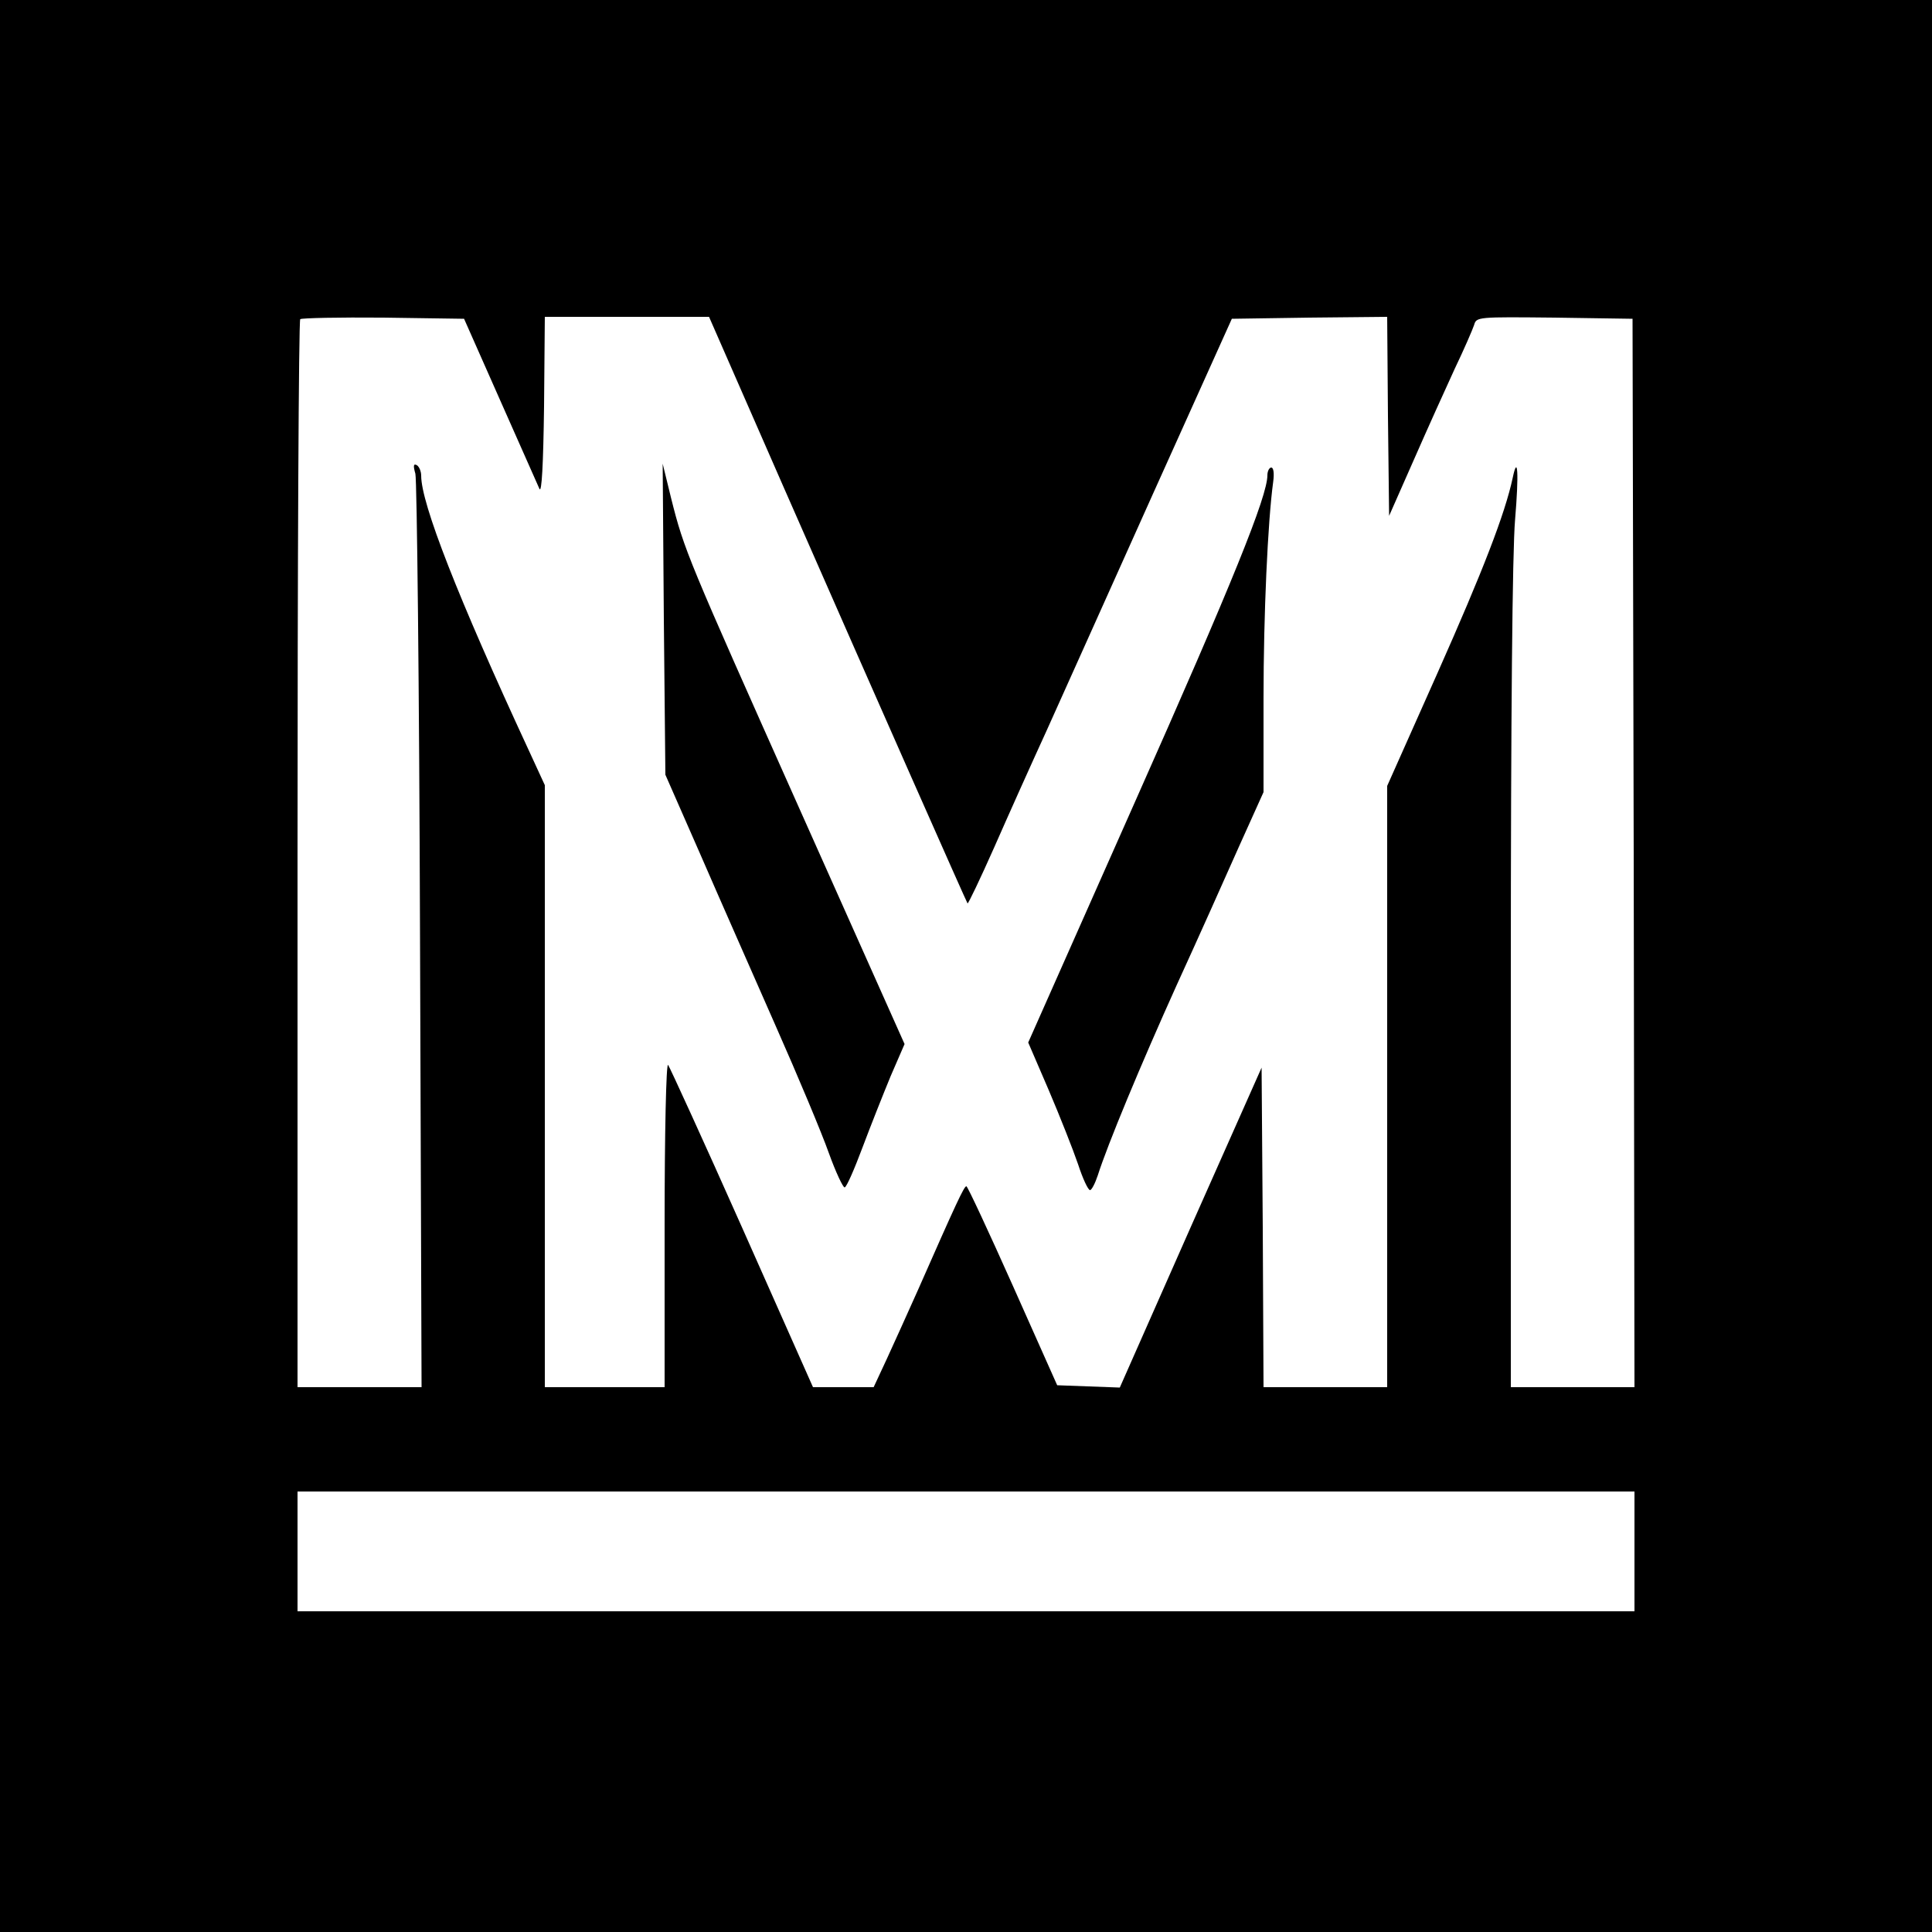
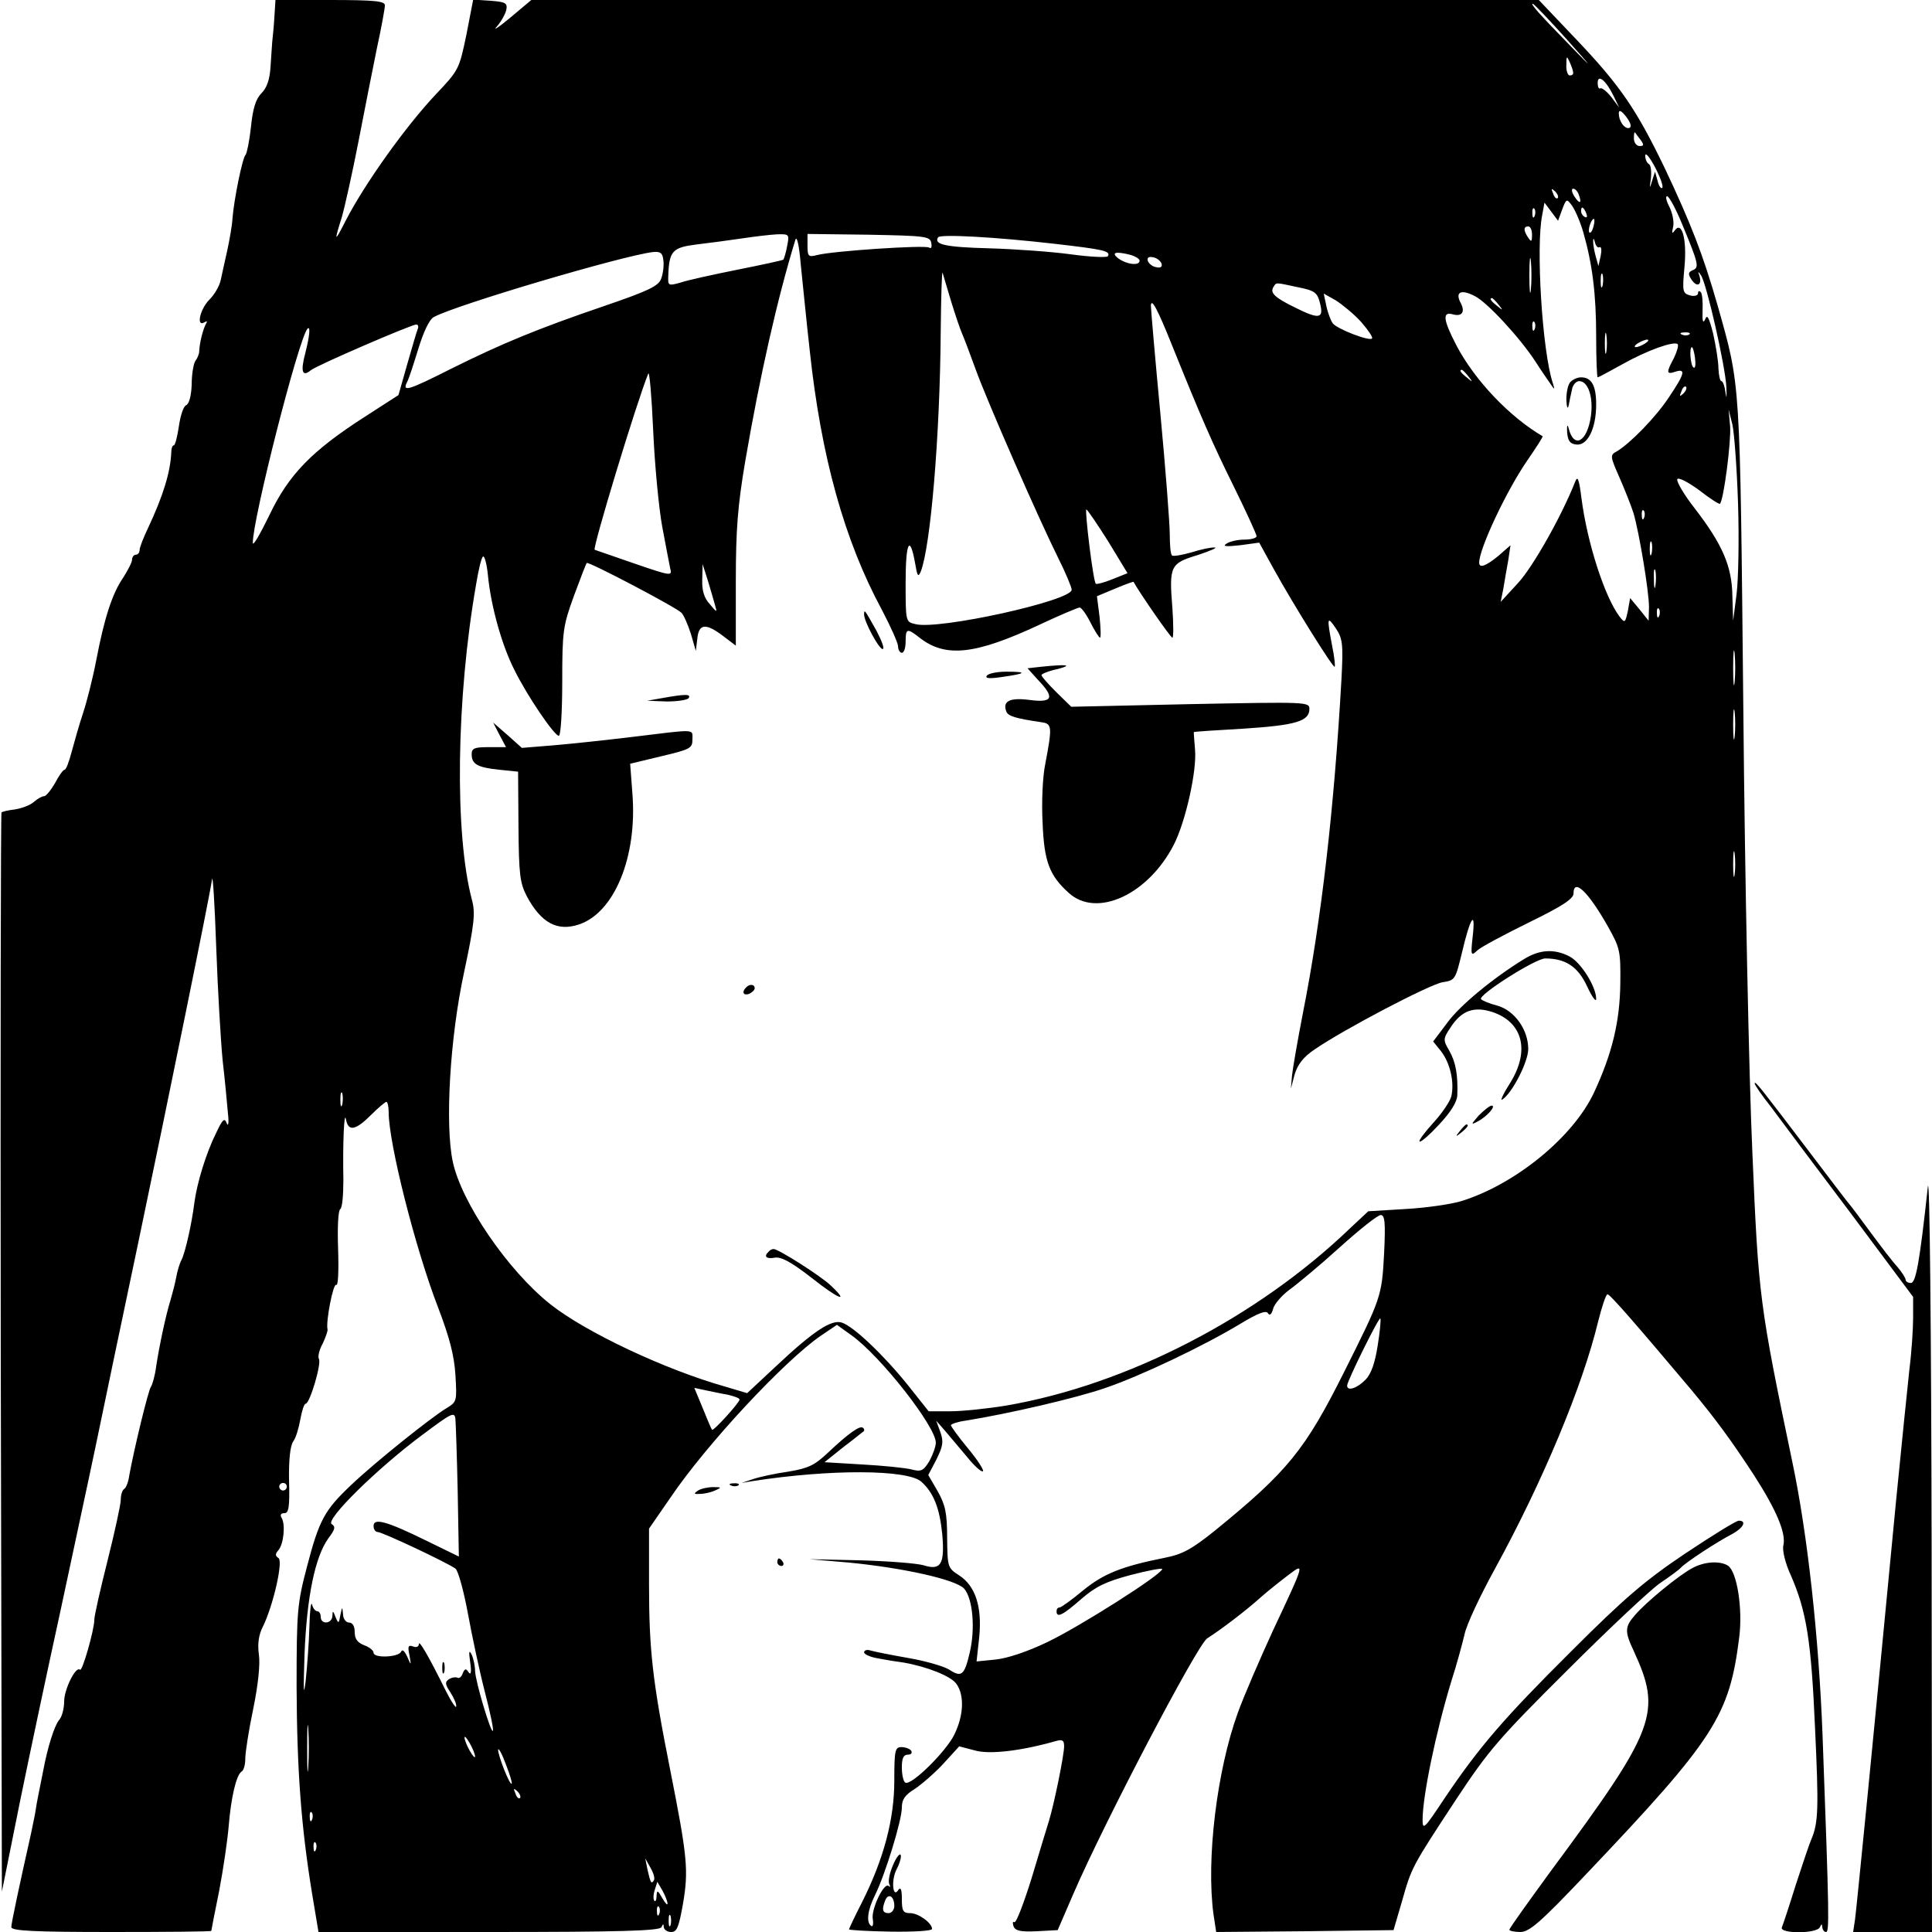
- <svg xmlns="http://www.w3.org/2000/svg" version="1.0" width="500pt" height="500pt" viewBox="0 0 500 500" preserveAspectRatio="xMidYMid meet">
-   <g transform="translate(0,500) scale(0.1,-0.1)" fill="#000000" stroke="none">
-     <path d="M0 2500 l0 -2500 2500 0 2500 0 0 2500 0 2500 -2500 0 -2500 0 0 -2500z m1294 1465 c51 -115 97 -219 102 -230 6 -13 10 63 12 213 l2 232 213 0 212 0 194 -443 c248 -565 472 -1071 475 -1075 2 -1 33 64 69 145 36 82 97 218 136 303 38 85 162 360 274 610 l205 455 201 3 201 2 2 -257 3 -258 64 145 c35 80 83 186 106 236 24 50 46 101 50 113 6 21 9 21 208 19 l202 -3 3 -1382 2 -1383 -160 0 -160 0 0 1059 c0 675 4 1106 11 1186 10 120 7 171 -6 109 -20 -94 -78 -243 -194 -504 l-131 -294 0 -778 0 -778 -160 0 -160 0 -2 414 -3 413 -184 -414 -183 -414 -81 3 -81 3 -115 258 c-63 141 -117 257 -120 257 -6 0 -26 -43 -126 -270 -26 -58 -62 -138 -80 -177 l-34 -73 -78 0 -79 0 -183 412 c-101 227 -188 417 -192 422 -5 6 -9 -178 -9 -412 l0 -422 -155 0 -155 0 0 779 0 779 -41 89 c-185 399 -279 640 -279 712 0 11 -5 23 -11 27 -9 5 -10 -1 -4 -22 4 -16 10 -554 12 -1196 l4 -1168 -160 0 -161 0 0 1378 c0 758 3 1382 7 1386 4 3 101 5 215 4 l209 -3 93 -210z m2936 -2980 l0 -155 -1730 0 -1730 0 0 155 0 155 1730 0 1730 0 0 -155z" />
-     <path d="M1718 3397 l4 -402 90 -205 c49 -113 137 -312 195 -444 58 -131 120 -279 138 -330 18 -50 37 -90 41 -89 5 1 25 47 46 103 21 56 54 139 73 185 l36 83 -272 609 c-291 652 -298 668 -332 803 l-22 90 3 -403z" />
-     <path d="M3280 3770 c0 -54 -90 -277 -343 -846 l-276 -622 53 -123 c29 -68 63 -154 76 -192 12 -37 26 -67 31 -67 4 0 13 17 20 38 25 79 111 286 204 492 54 118 126 279 161 358 l64 142 0 243 c0 217 11 458 25 560 3 22 1 37 -5 37 -5 0 -10 -9 -10 -20z" />
+ <svg xmlns="http://www.w3.org/2000/svg" version="1.0" width="512pt" height="512pt" viewBox="0 0 512 512" preserveAspectRatio="xMidYMid meet">
+   <g transform="translate(0,512) scale(0.1,-0.1)" fill="#000000" stroke="none">
+     <path d="M728 5088 c-1 -18 -3 -46 -5 -63 -2 -16 -4 -53 -6 -81 -2 -35 -10 -57 -24 -71 -15 -15 -23 -40 -28 -90 -4 -37 -11 -70 -14 -73 -8 -6 -31 -118 -35 -170 -1 -19 -8 -57 -14 -85 -6 -27 -14 -62 -17 -77 -3 -15 -16 -38 -30 -52 -25 -25 -36 -74 -13 -60 7 4 8 3 4 -4 -8 -14 -17 -50 -18 -72 0 -8 -5 -20 -10 -26 -5 -7 -10 -35 -10 -63 -1 -30 -7 -52 -15 -55 -7 -3 -15 -28 -19 -56 -4 -27 -10 -50 -13 -50 -4 0 -7 -8 -7 -17 -2 -54 -22 -118 -62 -203 -12 -25 -22 -51 -22 -57 0 -7 -4 -13 -10 -13 -5 0 -10 -6 -10 -13 0 -7 -11 -28 -23 -47 -30 -43 -51 -110 -72 -220 -9 -47 -25 -110 -35 -140 -10 -30 -23 -76 -30 -102 -7 -27 -15 -48 -19 -48 -4 0 -15 -16 -25 -35 -11 -19 -24 -35 -29 -35 -6 0 -18 -7 -27 -15 -10 -9 -32 -17 -50 -20 -18 -2 -34 -6 -36 -8 -2 -2 -3 -646 -2 -1432 l3 -1428 48 239 c27 132 75 358 107 504 31 146 74 344 94 440 20 96 70 337 112 535 78 372 190 921 196 965 2 14 7 -67 11 -180 4 -113 12 -248 17 -300 6 -52 12 -115 14 -140 3 -25 1 -37 -3 -27 -6 16 -11 11 -28 -25 -27 -54 -51 -133 -58 -186 -7 -56 -24 -131 -34 -151 -5 -9 -11 -29 -14 -46 -3 -16 -10 -43 -15 -60 -12 -38 -29 -117 -38 -175 -3 -25 -10 -49 -14 -55 -7 -9 -45 -166 -58 -238 -2 -15 -8 -30 -13 -33 -5 -3 -9 -16 -9 -29 0 -12 -16 -85 -35 -161 -19 -75 -35 -146 -35 -156 0 -27 -32 -139 -38 -133 -11 11 -42 -52 -42 -84 0 -19 -6 -42 -14 -50 -12 -15 -30 -72 -41 -131 -3 -14 -8 -41 -12 -60 -4 -19 -8 -42 -9 -50 -1 -8 -7 -35 -12 -60 -30 -134 -52 -236 -52 -247 0 -10 60 -13 265 -13 146 0 265 1 265 3 0 1 9 49 21 107 11 58 22 134 25 170 6 75 20 136 34 145 6 3 10 19 10 34 0 16 9 75 21 132 13 63 19 119 15 145 -4 29 0 53 11 74 27 55 54 173 41 181 -9 6 -9 11 0 21 14 17 19 69 8 86 -4 7 -2 12 8 12 11 0 14 16 12 86 -1 55 3 92 11 104 7 9 15 36 19 59 4 22 10 41 14 41 11 0 43 108 35 119 -3 6 1 24 10 40 8 17 14 34 13 38 -5 20 15 123 23 118 5 -4 7 35 5 95 -2 57 0 103 6 106 5 3 8 38 8 77 -2 96 2 188 7 160 6 -32 25 -29 66 12 19 19 38 35 41 35 3 0 6 -12 6 -27 0 -83 71 -363 131 -518 31 -81 43 -129 46 -180 4 -68 4 -70 -24 -87 -40 -24 -189 -143 -252 -203 -71 -67 -85 -93 -117 -215 -26 -99 -28 -117 -28 -320 1 -222 12 -370 41 -548 l17 -102 452 0 c347 0 454 3 457 13 4 9 6 9 6 0 1 -7 9 -13 20 -13 15 0 20 13 31 75 15 88 12 123 -34 355 -47 236 -56 318 -56 492 l0 147 58 84 c95 140 300 360 397 427 l43 29 39 -28 c78 -56 223 -242 223 -284 0 -11 -8 -32 -17 -49 -16 -26 -22 -29 -48 -22 -16 4 -75 10 -130 13 l-100 6 50 40 c28 21 52 41 54 42 2 2 2 6 -2 9 -7 8 -39 -15 -92 -65 -36 -34 -52 -42 -106 -51 -35 -5 -77 -14 -94 -20 l-30 -10 30 5 c206 32 411 31 447 -2 32 -29 48 -69 55 -138 7 -80 -3 -98 -50 -83 -18 5 -93 11 -167 13 l-135 3 105 -9 c144 -14 283 -45 305 -69 23 -26 30 -106 15 -169 -14 -61 -22 -67 -54 -46 -14 9 -62 23 -108 31 -46 8 -91 17 -101 20 -9 3 -17 1 -17 -5 0 -5 17 -13 38 -16 20 -4 51 -9 67 -11 62 -11 126 -36 140 -57 21 -30 19 -83 -6 -134 -22 -45 -115 -137 -130 -127 -5 3 -9 21 -9 40 0 24 4 34 16 34 8 0 12 4 9 10 -3 5 -15 10 -26 10 -17 0 -19 -8 -19 -89 0 -102 -28 -208 -86 -323 -19 -37 -34 -69 -34 -71 0 -2 50 -5 110 -6 61 -1 110 2 110 7 0 16 -36 42 -58 42 -19 0 -22 6 -22 38 0 24 -3 32 -9 24 -15 -25 -20 25 -5 54 8 15 13 32 11 38 -2 6 -12 -6 -21 -28 -9 -21 -13 -43 -9 -50 3 -6 3 -8 -2 -4 -12 11 -47 -62 -42 -88 2 -13 0 -21 -4 -18 -14 9 -10 42 10 82 26 52 71 197 71 232 0 21 8 33 34 49 18 12 53 42 76 67 l42 46 42 -11 c39 -11 123 -1 214 25 18 5 22 2 22 -14 0 -23 -26 -151 -40 -197 -5 -16 -26 -85 -46 -152 -21 -67 -41 -120 -46 -117 -4 3 -5 -2 -2 -11 5 -12 19 -15 62 -13 l55 3 41 95 c83 192 329 661 355 678 39 25 102 73 141 108 19 17 52 43 73 59 45 34 47 38 -39 -145 -34 -74 -77 -173 -94 -220 -55 -152 -84 -388 -64 -534 l7 -46 235 2 235 3 22 75 c26 92 26 92 143 270 87 132 115 164 297 345 110 110 221 214 245 230 25 17 50 35 55 41 13 14 97 69 136 89 29 16 39 35 17 35 -7 0 -70 -39 -142 -87 -106 -71 -162 -119 -301 -258 -179 -178 -245 -254 -339 -394 -51 -77 -56 -82 -56 -54 0 63 35 232 76 367 14 43 29 99 35 124 5 26 42 104 81 175 127 232 232 484 273 654 10 40 21 73 25 73 7 0 77 -81 222 -253 65 -78 108 -137 166 -226 60 -93 86 -155 78 -187 -3 -12 5 -47 20 -79 41 -94 54 -172 64 -404 10 -213 9 -252 -10 -296 -5 -11 -23 -65 -41 -120 -17 -55 -34 -106 -37 -113 -6 -17 94 -17 101 1 4 9 6 9 6 0 1 -7 5 -13 10 -13 9 0 9 34 -9 520 -10 264 -40 535 -80 725 -87 417 -90 439 -106 820 -9 198 -20 727 -24 1175 -9 884 -7 853 -68 1070 -39 136 -71 218 -141 366 -75 155 -117 217 -236 342 l-97 102 -1335 0 -1335 0 -56 -47 c-31 -26 -47 -36 -35 -23 12 14 23 34 25 45 3 17 -3 20 -42 23 l-46 3 -18 -93 c-19 -91 -20 -94 -81 -158 -80 -85 -188 -236 -239 -335 -30 -59 -31 -57 -10 10 8 28 28 118 44 200 16 83 38 194 49 248 12 55 21 105 21 113 0 11 -27 14 -145 14 l-145 0 -2 -32z m3422 -70 c74 -83 75 -85 14 -22 -84 86 -109 114 -102 114 3 0 43 -42 88 -92z m19 -90 c1 -5 -3 -8 -9 -8 -5 0 -10 12 -9 28 0 24 1 25 9 7 5 -11 9 -23 9 -27z m107 -62 l15 -31 -21 28 c-12 15 -25 25 -29 23 -4 -3 -7 4 -7 14 0 25 22 7 42 -34z m42 -85 c-12 -4 -28 17 -28 39 0 10 7 7 20 -10 11 -15 15 -26 8 -29z m30 -32 c9 -13 9 -16 -3 -16 -8 0 -15 9 -15 20 0 11 1 18 3 16 1 -2 8 -11 15 -20z m57 -127 c-3 -3 -9 5 -12 18 l-7 25 -8 -25 c-6 -21 -7 -20 -3 7 2 18 0 35 -5 38 -6 3 -10 14 -10 23 1 9 12 -5 26 -31 14 -27 23 -52 19 -55z m-277 -27 c-3 -3 -9 2 -12 12 -6 14 -5 15 5 6 7 -7 10 -15 7 -18z m56 9 c9 -24 2 -26 -12 -4 -7 11 -8 20 -3 20 5 0 12 -7 15 -16z m273 -76 c44 -106 47 -117 29 -124 -12 -5 -13 -10 -4 -24 14 -22 29 -17 22 8 -5 14 -4 14 4 2 15 -23 64 -239 67 -295 1 -27 1 -35 -2 -17 -2 17 -7 32 -11 32 -4 0 -7 15 -8 34 0 19 -7 60 -14 92 -11 43 -16 52 -21 38 -6 -13 -8 -5 -7 23 1 23 -1 46 -5 49 -4 4 -7 3 -7 -3 0 -6 -9 -9 -21 -6 -20 6 -21 10 -15 75 7 74 -7 124 -26 97 -7 -10 -8 -7 -4 10 3 13 -2 37 -10 53 -8 15 -11 28 -6 28 5 0 23 -33 39 -72z m-261 -24 c24 -84 34 -163 34 -276 0 -60 2 -108 4 -108 2 0 32 16 66 35 64 36 136 62 146 53 3 -4 -2 -20 -10 -37 -21 -39 -20 -44 4 -36 28 9 25 -5 -16 -66 -35 -54 -104 -124 -139 -145 -19 -10 -18 -13 7 -70 14 -32 31 -75 37 -94 15 -51 41 -207 41 -249 l-1 -36 -24 30 -25 30 -6 -34 c-7 -32 -8 -33 -22 -15 -40 53 -86 197 -101 314 -6 48 -10 60 -16 45 -36 -92 -113 -228 -152 -270 l-46 -50 7 35 c3 19 9 53 13 75 l6 40 -32 -28 c-33 -27 -51 -34 -51 -18 0 37 72 190 127 270 24 35 43 64 41 65 -87 51 -179 147 -228 240 -36 69 -38 91 -10 83 25 -7 34 7 20 32 -14 28 3 35 39 16 32 -16 119 -110 160 -173 14 -22 32 -48 39 -58 12 -18 13 -18 7 1 -28 85 -45 362 -28 445 l6 33 18 -24 18 -24 11 30 c11 29 12 29 26 10 8 -11 22 -43 30 -71z m-129 44 c-3 -8 -6 -5 -6 6 -1 11 2 17 5 13 3 -3 4 -12 1 -19z m137 6 c3 -8 2 -12 -4 -9 -6 3 -10 10 -10 16 0 14 7 11 14 -7z m19 -34 c-3 -12 -8 -19 -11 -16 -5 6 5 36 12 36 2 0 2 -9 -1 -20z m-163 -22 c0 -19 -2 -20 -10 -8 -13 19 -13 30 0 30 6 0 10 -10 10 -22z m-1974 -30 c-3 -17 -8 -33 -10 -36 -2 -2 -58 -14 -123 -27 -65 -13 -133 -28 -150 -34 -32 -9 -33 -8 -32 17 2 67 11 76 74 84 33 4 87 11 120 16 33 5 75 10 94 11 33 1 33 0 27 -31z m60 -278 c30 -279 91 -501 191 -686 23 -44 43 -88 43 -97 0 -9 5 -17 10 -17 6 0 10 14 10 30 0 35 4 36 37 10 69 -54 148 -45 319 35 53 25 101 45 105 45 5 0 18 -18 29 -40 11 -22 23 -40 25 -40 3 0 2 25 -1 55 l-7 55 48 20 c26 11 48 19 49 18 14 -26 98 -148 103 -148 3 0 3 35 0 78 -9 112 -6 119 67 141 33 11 54 20 45 20 -9 1 -37 -5 -62 -13 -25 -7 -48 -11 -51 -8 -4 3 -6 28 -6 56 0 28 -11 172 -25 321 -14 148 -25 276 -25 285 1 22 18 -10 56 -105 77 -191 107 -260 164 -375 33 -67 60 -126 60 -131 0 -5 -15 -9 -32 -9 -18 0 -40 -5 -48 -11 -11 -7 -1 -8 36 -4 l51 7 38 -69 c53 -96 158 -264 162 -260 2 2 -1 28 -7 57 -14 74 -13 79 10 45 18 -27 20 -41 15 -135 -19 -338 -53 -637 -102 -884 -14 -72 -27 -147 -29 -166 l-3 -35 10 38 c8 26 23 46 53 66 77 53 304 172 339 178 33 5 34 7 51 77 22 94 37 118 29 46 -6 -53 -5 -55 13 -38 10 9 72 42 137 74 86 42 117 62 117 76 0 42 39 5 91 -87 32 -57 34 -65 33 -150 -1 -103 -22 -188 -70 -291 -55 -117 -207 -242 -351 -287 -26 -8 -93 -18 -148 -21 l-99 -6 -46 -43 c-247 -238 -593 -417 -914 -472 -49 -8 -115 -15 -147 -15 l-58 0 -54 68 c-65 81 -145 157 -176 167 -28 9 -76 -23 -177 -118 l-74 -69 -57 17 c-160 45 -372 145 -465 219 -112 89 -235 269 -258 377 -21 97 -8 328 30 503 27 127 30 156 21 190 -47 176 -42 536 11 839 6 37 14 70 18 72 4 3 10 -19 13 -49 8 -83 37 -186 70 -251 34 -69 106 -175 118 -175 5 0 9 64 9 143 0 135 2 148 31 228 17 46 32 85 34 87 4 5 238 -118 251 -132 6 -6 17 -31 25 -56 l13 -45 4 33 c4 40 23 41 69 6 l33 -25 0 171 c0 136 5 200 25 318 39 227 85 431 133 587 4 11 10 -17 14 -65 5 -47 15 -150 24 -230z m322 286 c2 -11 0 -16 -6 -12 -12 7 -255 -9 -297 -20 -23 -6 -25 -3 -25 25 l0 31 162 -2 c150 -3 163 -4 166 -22z m326 -2 c130 -15 150 -19 142 -33 -3 -4 -47 -2 -98 5 -51 7 -149 14 -218 16 -114 3 -146 10 -134 29 5 9 151 1 308 -17z m1445 -9 c5 2 6 -8 3 -23 l-6 -27 -7 25 c-4 14 -7 32 -7 40 0 10 2 9 5 -3 2 -9 8 -15 12 -12z m-2487 -84 c-7 -19 -34 -32 -148 -71 -182 -62 -275 -101 -406 -166 -117 -59 -133 -64 -119 -36 5 9 18 50 30 89 14 45 29 77 41 83 59 32 498 162 580 172 20 2 26 -2 28 -22 2 -14 -1 -36 -6 -49z m2305 -28 c-2 -21 -4 -4 -4 37 0 41 2 58 4 38 2 -21 2 -55 0 -75z m-1059 91 c12 -4 22 -10 22 -15 0 -14 -34 -10 -56 6 -21 16 -8 20 34 9z m80 -22 c3 -9 -2 -13 -14 -10 -9 1 -19 9 -22 16 -3 9 2 13 14 10 9 -1 19 -9 22 -16z m-557 -102 c11 -36 24 -74 29 -85 5 -11 21 -54 36 -95 32 -88 169 -400 219 -500 19 -38 35 -76 35 -83 0 -29 -353 -107 -414 -91 -26 6 -26 6 -26 111 0 105 11 129 25 51 6 -35 8 -39 15 -23 26 66 51 358 53 637 1 93 3 162 5 155 2 -6 12 -41 23 -77z m1726 43 c-3 -10 -5 -4 -5 12 0 17 2 24 5 18 2 -7 2 -21 0 -30z m-808 -4 c45 -9 52 -14 59 -42 11 -42 -2 -44 -66 -12 -55 27 -67 39 -57 55 8 12 3 12 64 -1z m168 -92 c19 -22 32 -41 29 -44 -7 -8 -92 25 -104 40 -5 7 -13 27 -17 46 l-7 33 32 -18 c17 -11 48 -36 67 -57z m364 46 c13 -16 12 -17 -3 -4 -17 13 -22 21 -14 21 2 0 10 -8 17 -17z m96 -65 c-3 -8 -6 -5 -6 6 -1 11 2 17 5 13 3 -3 4 -12 1 -19z m-2960 0 c-3 -7 -15 -49 -28 -94 l-23 -81 -90 -58 c-140 -90 -201 -153 -252 -260 -24 -49 -43 -83 -44 -74 -1 61 122 544 145 568 8 8 6 -18 -6 -65 -13 -49 -8 -64 15 -45 16 13 264 120 279 121 5 0 7 -6 4 -12z m3150 -60 c-2 -13 -4 -3 -4 22 0 25 2 35 4 23 2 -13 2 -33 0 -45z m220 46 c-3 -3 -12 -4 -19 -1 -8 3 -5 6 6 6 11 1 17 -2 13 -5z m-117 -24 c-8 -5 -19 -10 -25 -10 -5 0 -3 5 5 10 8 5 20 10 25 10 6 0 3 -5 -5 -10z m132 -39 c2 -17 1 -28 -4 -25 -8 5 -12 54 -4 54 2 0 6 -13 8 -29z m-2737 -447 c9 -49 19 -99 21 -110 6 -21 3 -21 -93 12 -54 19 -102 35 -107 37 -7 2 111 391 142 467 3 8 9 -60 13 -151 4 -91 15 -206 24 -255z m2136 399 c13 -16 12 -17 -3 -4 -17 13 -22 21 -14 21 2 0 10 -8 17 -17z m570 -46 c-10 -9 -11 -8 -5 6 3 10 9 15 12 12 3 -3 0 -11 -7 -18z m145 -292 c3 -93 1 -201 -4 -240 l-9 -70 -2 65 c-1 79 -26 137 -100 233 -29 37 -49 72 -46 77 3 6 29 -8 58 -29 28 -22 53 -38 55 -36 10 9 30 166 27 205 l-4 45 10 -40 c5 -22 12 -116 15 -210z m-1669 -100 l51 -84 -40 -16 c-22 -9 -42 -14 -44 -12 -7 6 -30 197 -25 197 3 -1 29 -39 58 -85z m1420 63 c-3 -8 -6 -5 -6 6 -1 11 2 17 5 13 3 -3 4 -12 1 -19z m20 -95 c-3 -10 -5 -4 -5 12 0 17 2 24 5 18 2 -7 2 -21 0 -30z m-2482 -137 c6 -20 5 -20 -14 3 -15 16 -21 36 -20 65 l1 41 14 -44 c7 -24 16 -53 19 -65z m2492 52 c-2 -13 -4 -5 -4 17 -1 22 1 32 4 23 2 -10 2 -28 0 -40z m10 -80 c-3 -8 -6 -5 -6 6 -1 11 2 17 5 13 3 -3 4 -12 1 -19z m200 -175 c-2 -21 -4 -4 -4 37 0 41 2 58 4 38 2 -21 2 -55 0 -75z m0 -145 c-2 -18 -4 -4 -4 32 0 36 2 50 4 33 2 -18 2 -48 0 -65z m0 -365 c-2 -16 -4 -3 -4 27 0 30 2 43 4 28 2 -16 2 -40 0 -55z m-3690 -610 c-3 -10 -5 -4 -5 12 0 17 2 24 5 18 2 -7 2 -21 0 -30z m2761 -395 c-6 -114 -8 -118 -105 -312 -104 -208 -150 -265 -343 -422 -61 -49 -86 -63 -132 -72 -115 -23 -163 -42 -218 -87 -30 -25 -58 -45 -62 -45 -5 0 -8 -4 -8 -10 0 -19 17 -10 65 32 38 33 64 46 131 64 46 12 84 19 84 16 0 -14 -219 -153 -305 -194 -52 -25 -106 -43 -137 -46 l-50 -5 7 64 c8 81 -10 136 -53 164 -31 20 -31 22 -32 100 0 66 -5 87 -25 123 l-25 43 22 42 c17 35 19 46 10 72 l-11 30 22 -25 c12 -14 39 -46 59 -70 20 -25 39 -42 43 -39 3 3 -15 31 -40 61 -25 30 -45 58 -45 61 0 3 17 9 38 12 113 18 294 60 369 86 95 32 265 113 362 172 45 27 66 35 71 27 5 -8 10 -3 14 12 3 12 23 35 43 50 21 15 81 65 133 112 52 47 101 86 109 86 11 0 13 -19 9 -102z m-17 -244 c-7 -45 -17 -75 -32 -90 -22 -23 -49 -32 -49 -16 0 12 84 182 88 178 2 -3 -1 -35 -7 -72z m-1723 -130 c17 -4 32 -9 32 -13 -1 -9 -70 -85 -73 -80 -2 2 -13 28 -25 58 l-22 53 28 -6 c15 -3 42 -9 60 -12z m-715 -259 l3 -170 -86 42 c-106 52 -140 61 -140 39 0 -9 5 -16 11 -16 12 0 184 -81 206 -97 7 -5 22 -59 33 -119 11 -60 31 -154 45 -208 14 -54 24 -101 21 -103 -5 -6 -46 130 -47 159 0 12 -4 32 -9 43 -7 14 -8 8 -4 -20 4 -26 2 -35 -4 -27 -7 11 -10 11 -16 -3 -3 -9 -9 -14 -14 -11 -4 2 -14 1 -22 -4 -11 -7 -11 -13 3 -34 9 -14 17 -31 16 -38 0 -7 -13 12 -28 42 -47 95 -71 135 -71 123 0 -7 -7 -10 -16 -6 -12 4 -14 0 -9 -23 5 -29 5 -29 -6 -4 -7 15 -13 20 -16 13 -6 -15 -73 -18 -73 -3 0 6 -11 15 -25 20 -18 7 -25 17 -25 35 0 16 -6 25 -15 25 -8 0 -16 10 -16 23 -2 20 -2 20 -7 -3 -4 -23 -5 -24 -13 -5 -6 17 -8 17 -8 3 -1 -22 -31 -24 -31 -3 0 8 -4 15 -9 15 -5 0 -12 8 -14 18 -3 9 -6 -17 -7 -58 -1 -41 -6 -106 -10 -145 -6 -47 -6 -24 -3 70 6 154 28 259 63 308 18 24 20 31 9 38 -18 11 121 148 241 237 79 59 85 62 87 40 1 -12 4 -99 6 -193z m-453 15 c0 -5 -4 -10 -10 -10 -5 0 -10 5 -10 10 0 6 5 10 10 10 6 0 10 -4 10 -10z m57 -742 c-2 -29 -3 -8 -3 47 0 55 1 79 3 53 2 -26 2 -71 0 -100z m442 27 c0 -5 -6 1 -14 15 -8 14 -14 30 -14 35 0 6 6 -1 14 -15 8 -14 14 -29 14 -35z m97 -72 c-5 -5 -36 74 -36 90 1 6 10 -10 20 -37 11 -28 18 -51 16 -53z m22 -38 c-3 -3 -9 2 -12 12 -6 14 -5 15 5 6 7 -7 10 -15 7 -18z m-551 -57 c-3 -8 -6 -5 -6 6 -1 11 2 17 5 13 3 -3 4 -12 1 -19z m10 -80 c-3 -8 -6 -5 -6 6 -1 11 2 17 5 13 3 -3 4 -12 1 -19z m896 -81 c-7 -11 -9 -7 -17 28 l-6 30 14 -25 c8 -14 12 -28 9 -33z m36 -62 c0 -5 -6 1 -14 15 -12 21 -14 22 -15 6 0 -11 -3 -17 -6 -13 -3 3 -3 16 1 28 l7 22 14 -24 c7 -13 13 -28 13 -34z m601 -6 c0 -10 -7 -19 -15 -19 -16 0 -19 9 -9 34 8 20 24 11 24 -15z m-623 -21 c-3 -8 -6 -5 -6 6 -1 11 2 17 5 13 3 -3 4 -12 1 -19z m30 -30 c-3 -7 -5 -2 -5 12 0 14 2 19 5 13 2 -7 2 -19 0 -25z" />
+     <path d="M4162 4108 c-7 -7 -11 -28 -11 -47 1 -20 3 -27 6 -16 2 11 6 30 9 43 2 12 11 22 19 22 24 0 38 -43 31 -93 -10 -69 -45 -87 -59 -32 -3 12 -5 8 -4 -10 2 -23 7 -31 24 -33 30 -4 53 42 53 106 0 50 -12 72 -40 72 -9 0 -21 -5 -28 -12z" />
+     <path d="M2290 3491 c0 -18 39 -91 49 -91 6 0 -2 21 -16 48 -32 57 -33 59 -33 43z" />
+     <path d="M2759 3353 l-36 -4 28 -31 c45 -47 39 -61 -22 -53 -53 7 -73 -3 -62 -31 5 -12 25 -18 93 -28 28 -4 29 -11 10 -111 -7 -33 -10 -103 -7 -156 4 -102 18 -139 69 -185 74 -68 211 -5 279 128 31 61 61 195 56 251 -2 26 -4 47 -3 47 1 1 60 5 132 9 139 9 174 20 174 52 0 19 -5 19 -315 13 l-316 -7 -39 38 c-22 22 -40 42 -40 46 0 3 19 11 43 16 42 11 24 13 -44 6z" />
+     <path d="M2615 3329 c-5 -7 8 -8 41 -3 64 9 68 14 11 14 -25 0 -49 -5 -52 -11z" />
+     <path d="M1755 3270 l-40 -7 52 -2 c28 0 55 4 58 9 7 11 -9 11 -70 0z" />
+     <path d="M1324 3172 l17 -32 -46 0 c-38 0 -45 -3 -45 -19 0 -26 15 -35 74 -41 l49 -5 1 -145 c1 -128 4 -150 22 -185 38 -71 81 -94 138 -75 94 31 155 179 142 346 l-6 80 83 20 c76 18 82 21 82 44 0 29 13 28 -160 7 -66 -8 -159 -18 -206 -22 l-86 -7 -38 34 -38 33 17 -33z" />
+     <path d="M4040 2579 c-82 -50 -172 -124 -205 -170 l-37 -49 21 -26 c24 -31 36 -83 27 -120 -4 -14 -25 -45 -48 -70 -22 -24 -39 -47 -36 -49 3 -3 26 17 51 44 31 33 48 60 49 78 2 54 -4 88 -21 118 -17 29 -17 32 3 62 29 45 62 57 111 41 81 -27 100 -103 47 -188 -18 -28 -27 -48 -21 -44 26 16 69 100 69 134 0 51 -36 102 -82 115 -20 5 -39 13 -43 17 -10 10 144 108 170 108 54 0 87 -22 111 -74 13 -28 24 -43 24 -33 0 32 -40 96 -70 112 -40 21 -79 19 -120 -6z" />
+     <path d="M1977 2503 c-12 -12 -7 -22 8 -17 8 4 15 10 15 15 0 11 -14 12 -23 2z" />
+     <path d="M3919 2164 c-21 -24 -22 -26 -3 -16 25 13 50 42 37 42 -5 0 -20 -12 -34 -26z" />
+     <path d="M3869 2123 c-13 -16 -12 -17 4 -4 16 13 21 21 13 21 -2 0 -10 -8 -17 -17z" />
+     <path d="M2037 1803 c-14 -13 -6 -20 16 -16 17 3 43 -11 96 -52 73 -58 104 -70 53 -22 -26 25 -139 97 -152 97 -4 0 -10 -3 -13 -7z" />
+     <path d="M1172 700 c0 -14 2 -19 5 -12 2 6 2 18 0 25 -3 6 -5 1 -5 -13z" />
+     <path d="M4650 2249 c0 -4 19 -32 43 -62 23 -31 117 -157 210 -280 l167 -224 0 -54 c0 -30 -4 -92 -10 -139 -5 -47 -21 -202 -35 -345 -61 -639 -105 -1083 -109 -1112 l-5 -33 105 0 104 0 -1 1023 c-1 562 -5 991 -10 952 -22 -203 -32 -255 -45 -255 -8 0 -14 4 -14 9 0 4 -10 20 -22 34 -13 14 -45 56 -73 94 -27 37 -52 70 -55 73 -3 3 -51 66 -107 140 -124 163 -142 187 -143 179z" />
+     <path d="M1938 1183 c7 -3 16 -2 19 1 4 3 -2 6 -13 5 -11 0 -14 -3 -6 -6z" />
+     <path d="M1850 1170 c-12 -8 -12 -10 5 -9 11 0 29 4 40 9 18 8 18 9 -5 9 -14 0 -32 -4 -40 -9z" />
+     <path d="M2060 980 c0 -5 5 -10 11 -10 5 0 7 5 4 10 -3 6 -8 10 -11 10 -2 0 -4 -4 -4 -10z" />
+     <path d="M4486 965 c-35 -18 -123 -90 -153 -125 -27 -31 -28 -43 -4 -94 76 -165 61 -206 -221 -587 -59 -81 -108 -149 -108 -153 0 -3 13 -6 29 -6 24 0 53 25 178 157 337 355 376 416 402 623 10 77 -6 176 -30 191 -21 13 -61 11 -93 -6z" />
  </g>
</svg>
